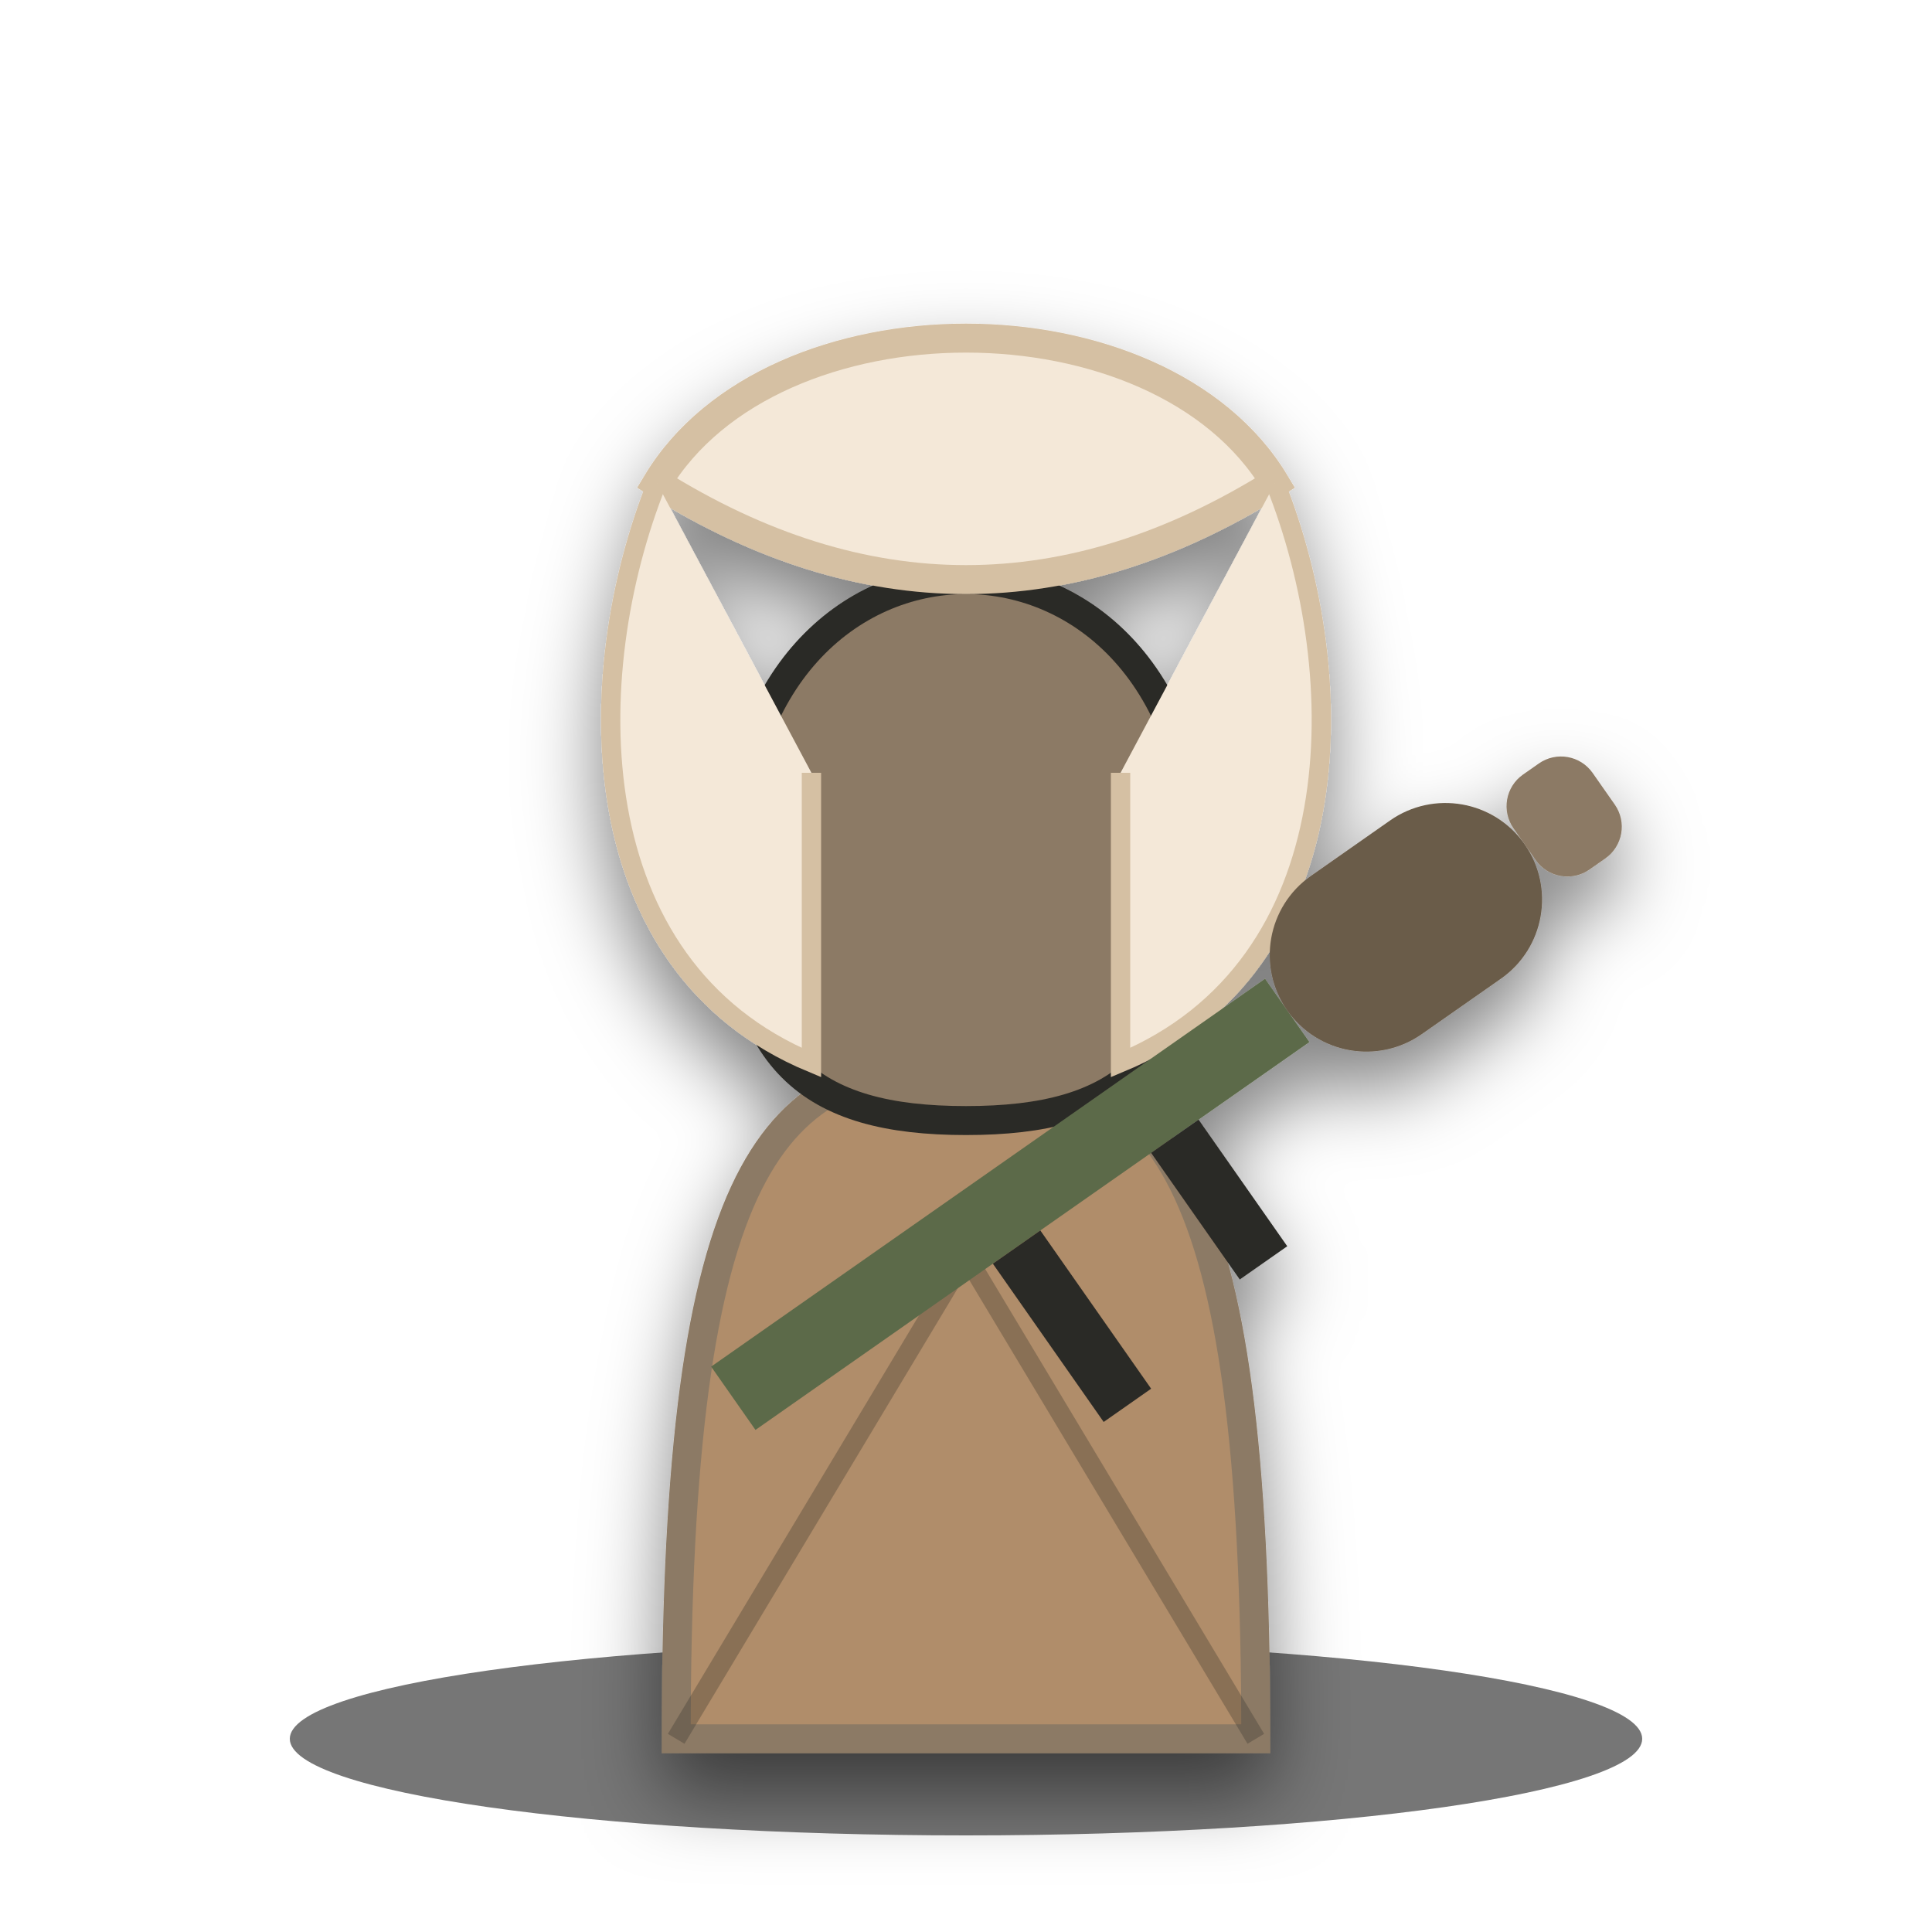
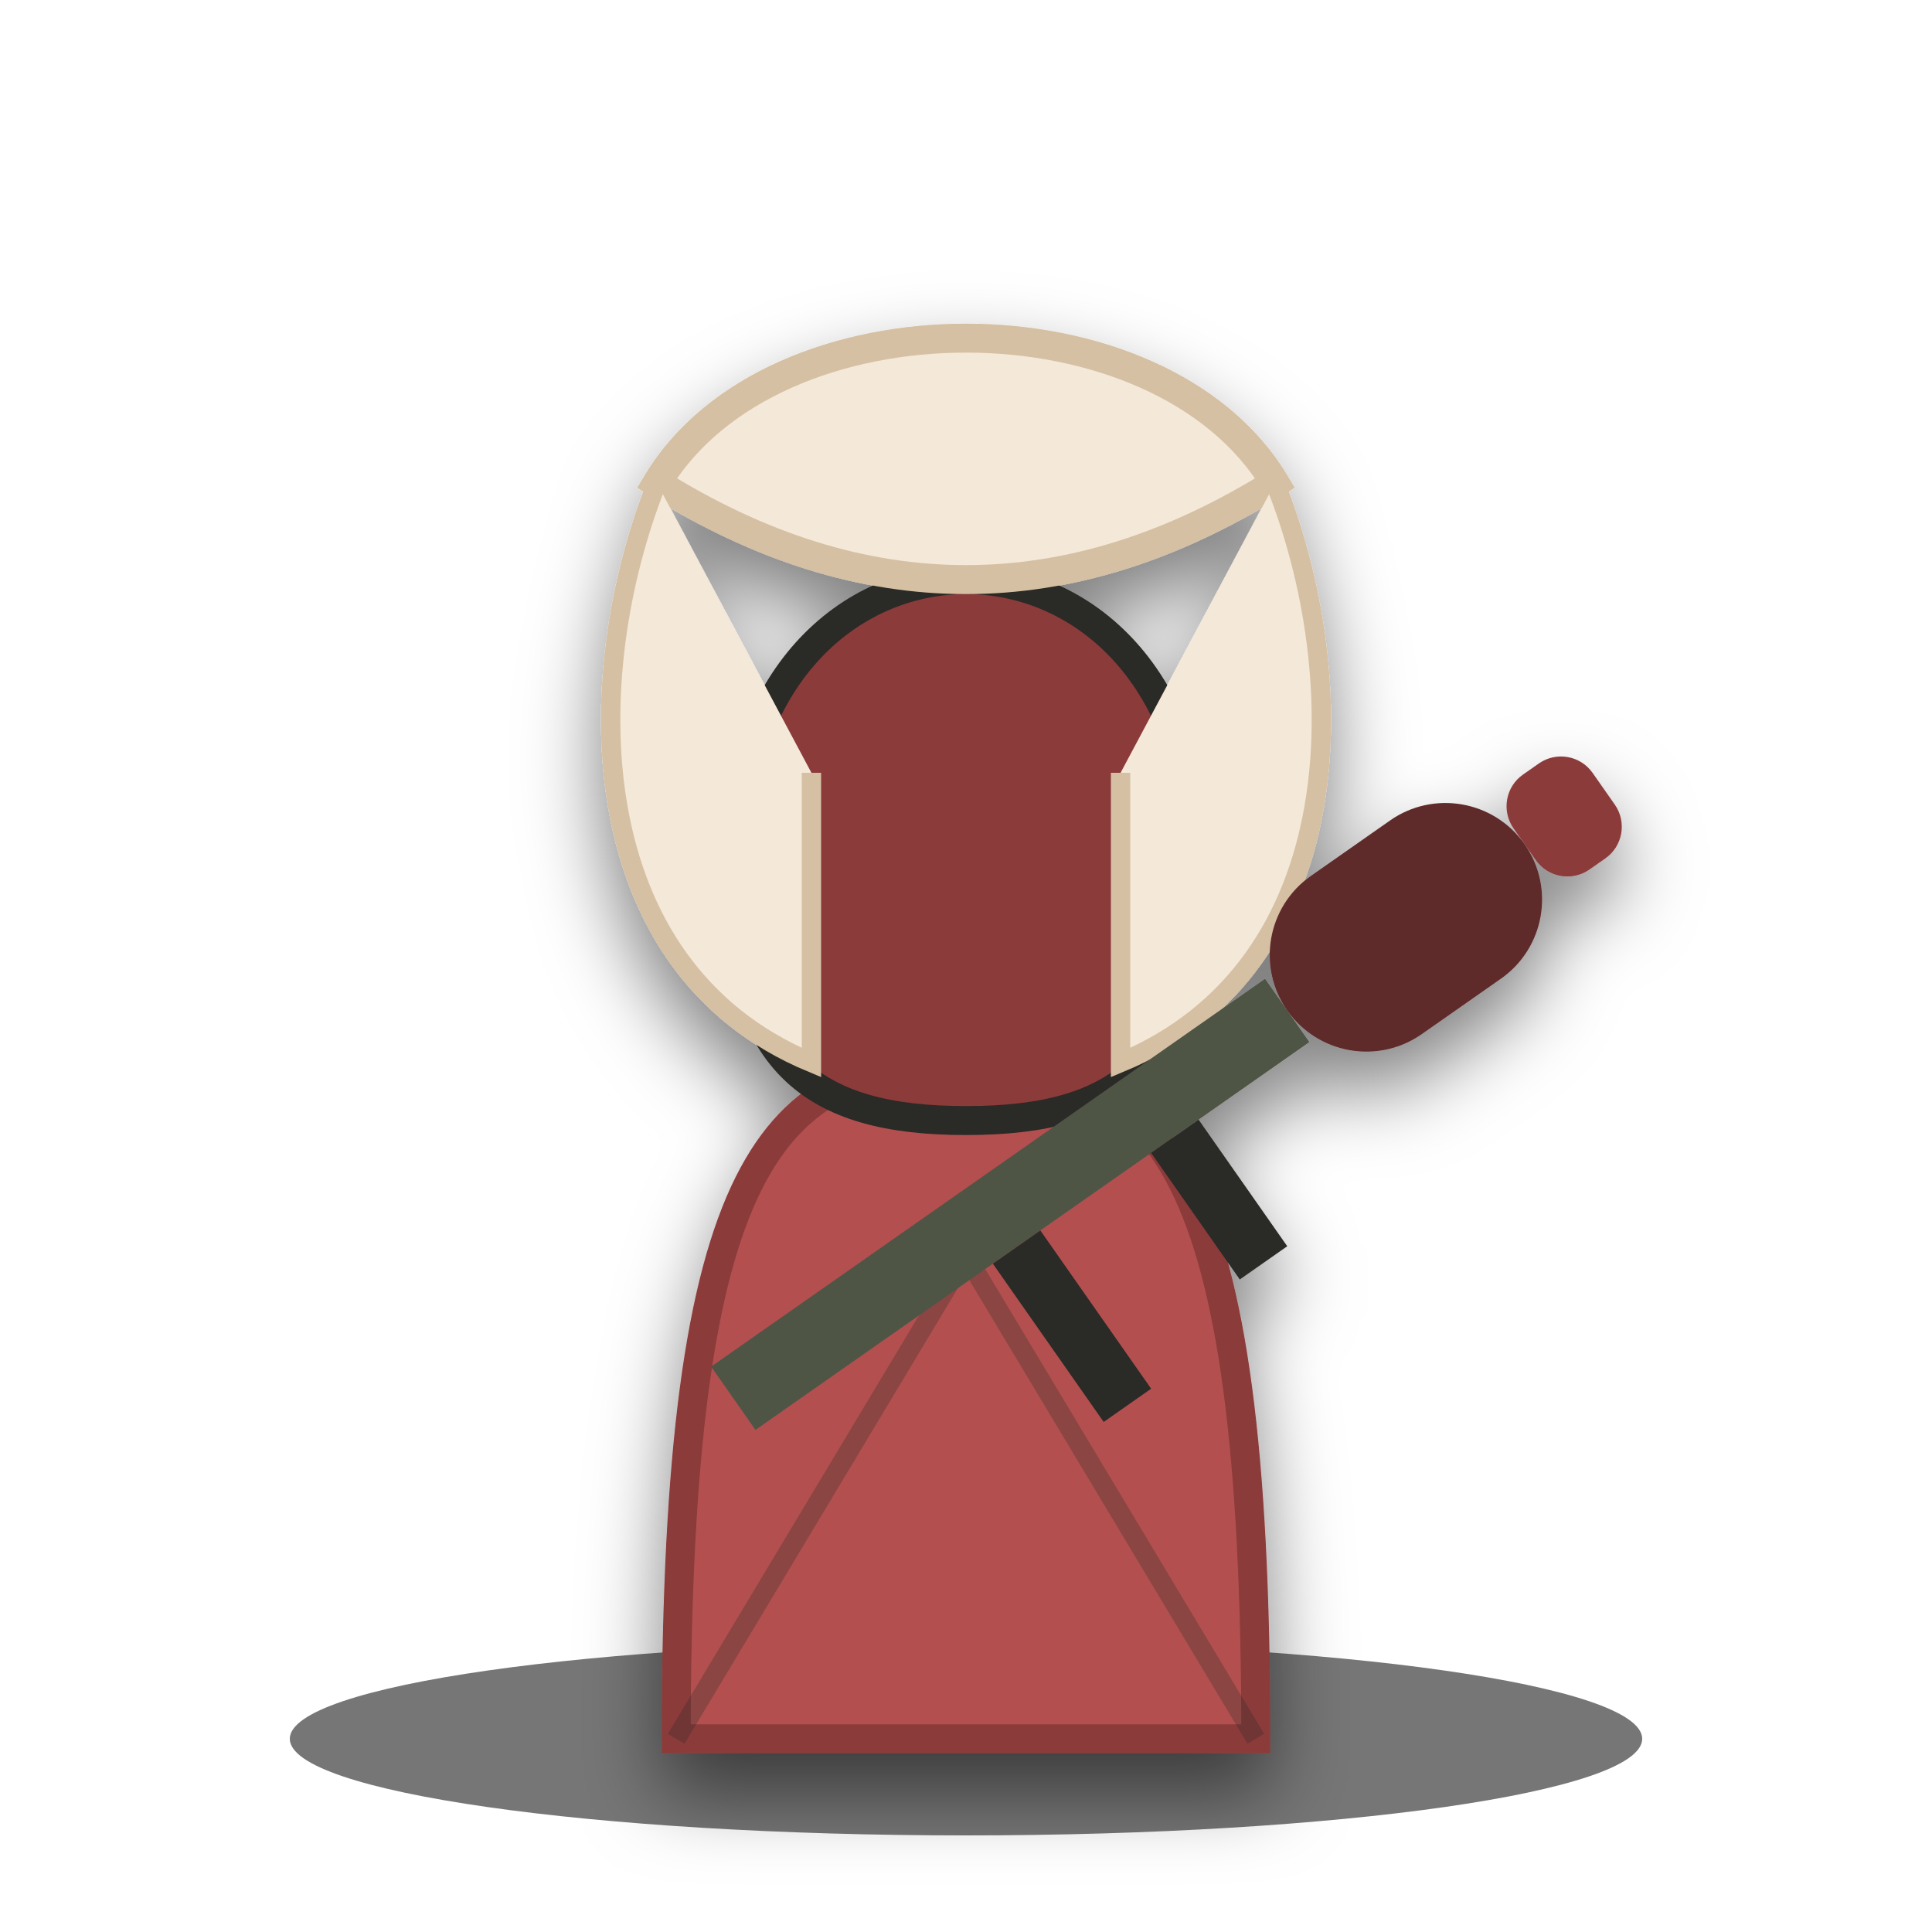
<svg xmlns="http://www.w3.org/2000/svg" viewBox="0 0 100 100">
  <defs>
    <filter id="shadow" x="-20%" y="-20%" width="140%" height="140%">
      <feDropShadow dx="0" dy="2" stdDeviation="2" flood-color="rgba(0,0,0,0.5)" />
    </filter>
  </defs>
  <ellipse cx="50" cy="90" rx="35" ry="5" fill="#1a1a1a" opacity="0.6" />
  <g filter="url(#shadow)">
-     <path d="M 35 90 C 35 60, 40 55, 50 55 C 60 55, 65 60, 65 90 Z" fill="#b08d6a" stroke="#8c7a65" stroke-width="1.5" />
+     <path d="M 35 90 C 35 60, 40 55, 50 55 C 60 55, 65 60, 65 90 Z" fill="#b35050" stroke="#8c3a3a" stroke-width="1.5" />
    <path d="M 35 90 L 50 65 L 65 90" fill="none" stroke="#2c2a26" stroke-width="1" opacity="0.3" />
-     <path d="M 38 45 C 38 25, 62 25, 62 45 C 62 55, 58 58, 50 58 C 42 58, 38 55, 38 45 Z" fill="#8c7a65" stroke="#2c2a26" stroke-width="1.5" />
+     <path d="M 38 45 C 38 25, 62 25, 62 45 C 62 55, 58 58, 50 58 C 42 58, 38 55, 38 45 Z" fill="#8c3a3a" stroke="#2c2a26" stroke-width="1.5" />
    <path d="M 34 25 C 40 15, 60 15, 66 25 Q 50 35 34 25 Z" fill="#f4e8d8" stroke="#d5c0a3" stroke-width="1.5" />
    <path d="M 34 25 C 30 35, 30 50, 42 55 L 42 40" fill="#f4e8d8" stroke="#d5c0a3" stroke-width="1" />
    <path d="M 66 25 C 70 35, 70 50, 58 55 L 58 40" fill="#f4e8d8" stroke="#d5c0a3" stroke-width="1" />
    <g transform="translate(45, 65) rotate(-35)">
-       <rect x="-10" y="0" width="35" height="4" fill="#5c6a4a" />
-       <rect x="25" y="-3" width="15" height="10" fill="#6b5c4a" rx="5" />
-       <rect x="40" y="-1" width="5" height="6" fill="#8c7a65" rx="2" />
+       <rect x="-10" y="0" width="35" height="4" fill="#4f5445" />
+       <rect x="25" y="-3" width="15" height="10" fill="#5e2b2b" rx="5" />
+       <rect x="40" y="-1" width="5" height="6" fill="#8c3a3a" rx="2" />
      <rect x="5" y="4" width="3" height="10" fill="#2c2a26" />
      <rect x="15" y="4" width="3" height="8" fill="#2c2a26" />
    </g>
  </g>
</svg>
